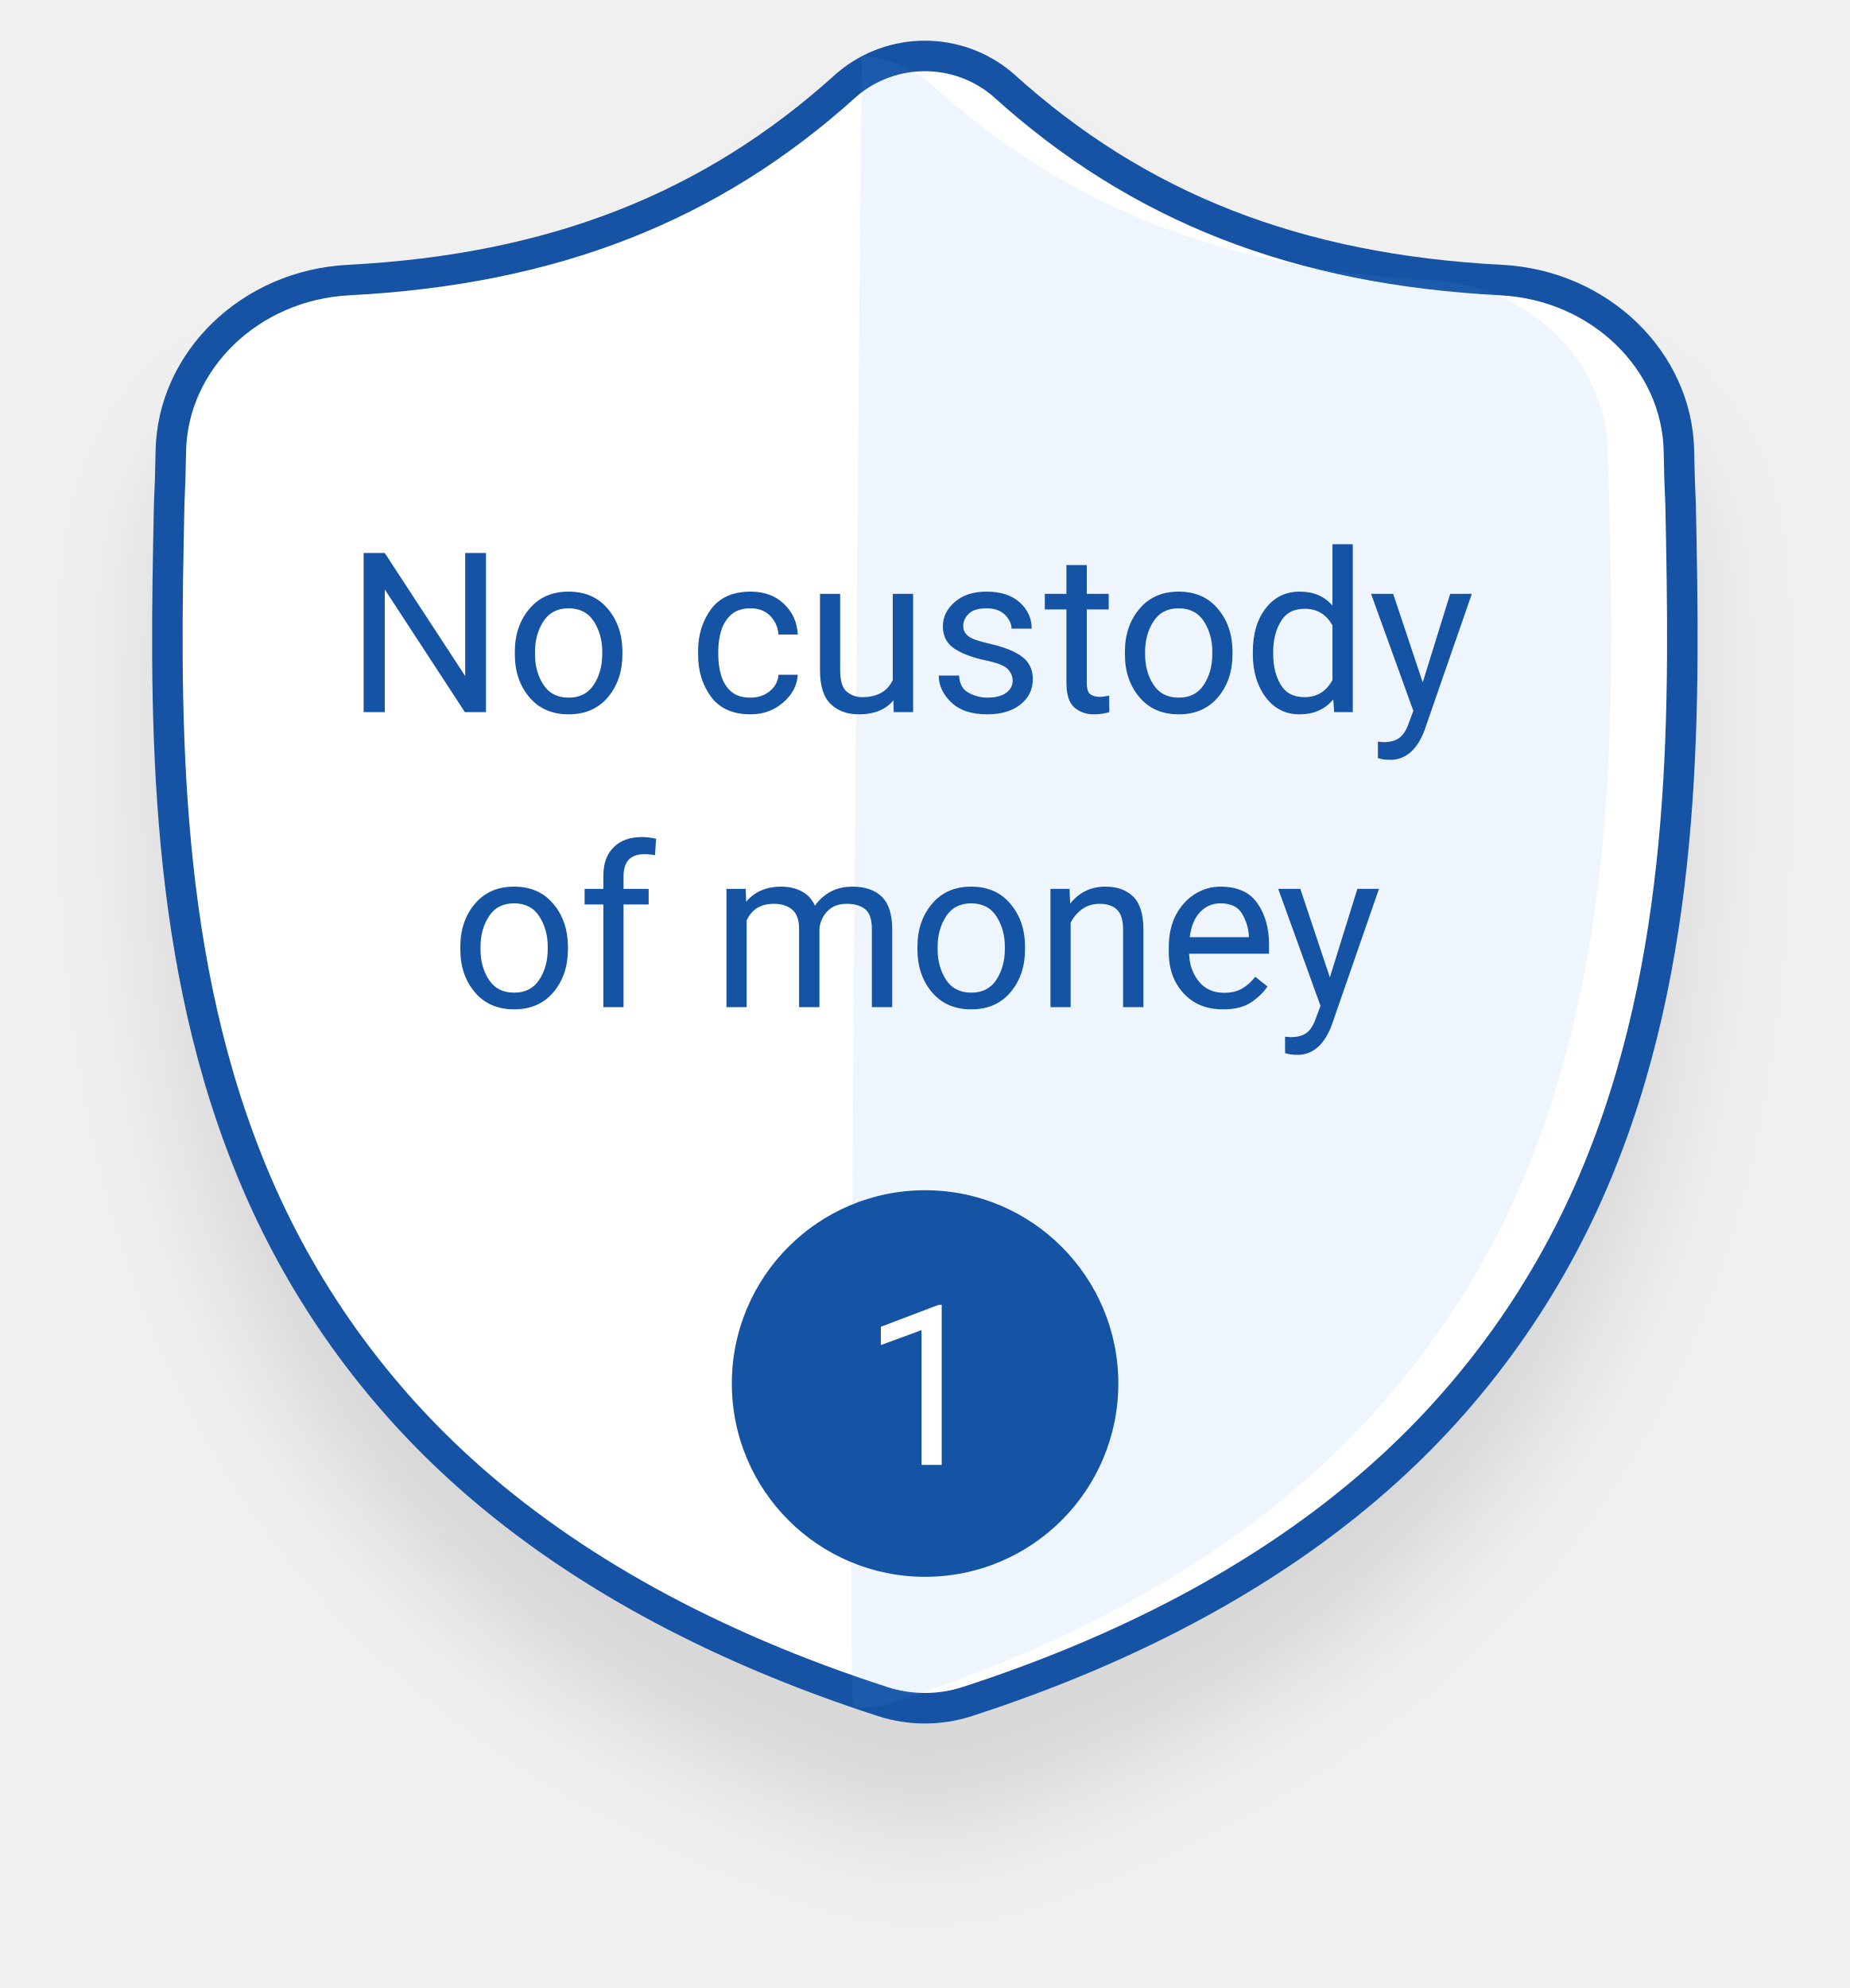
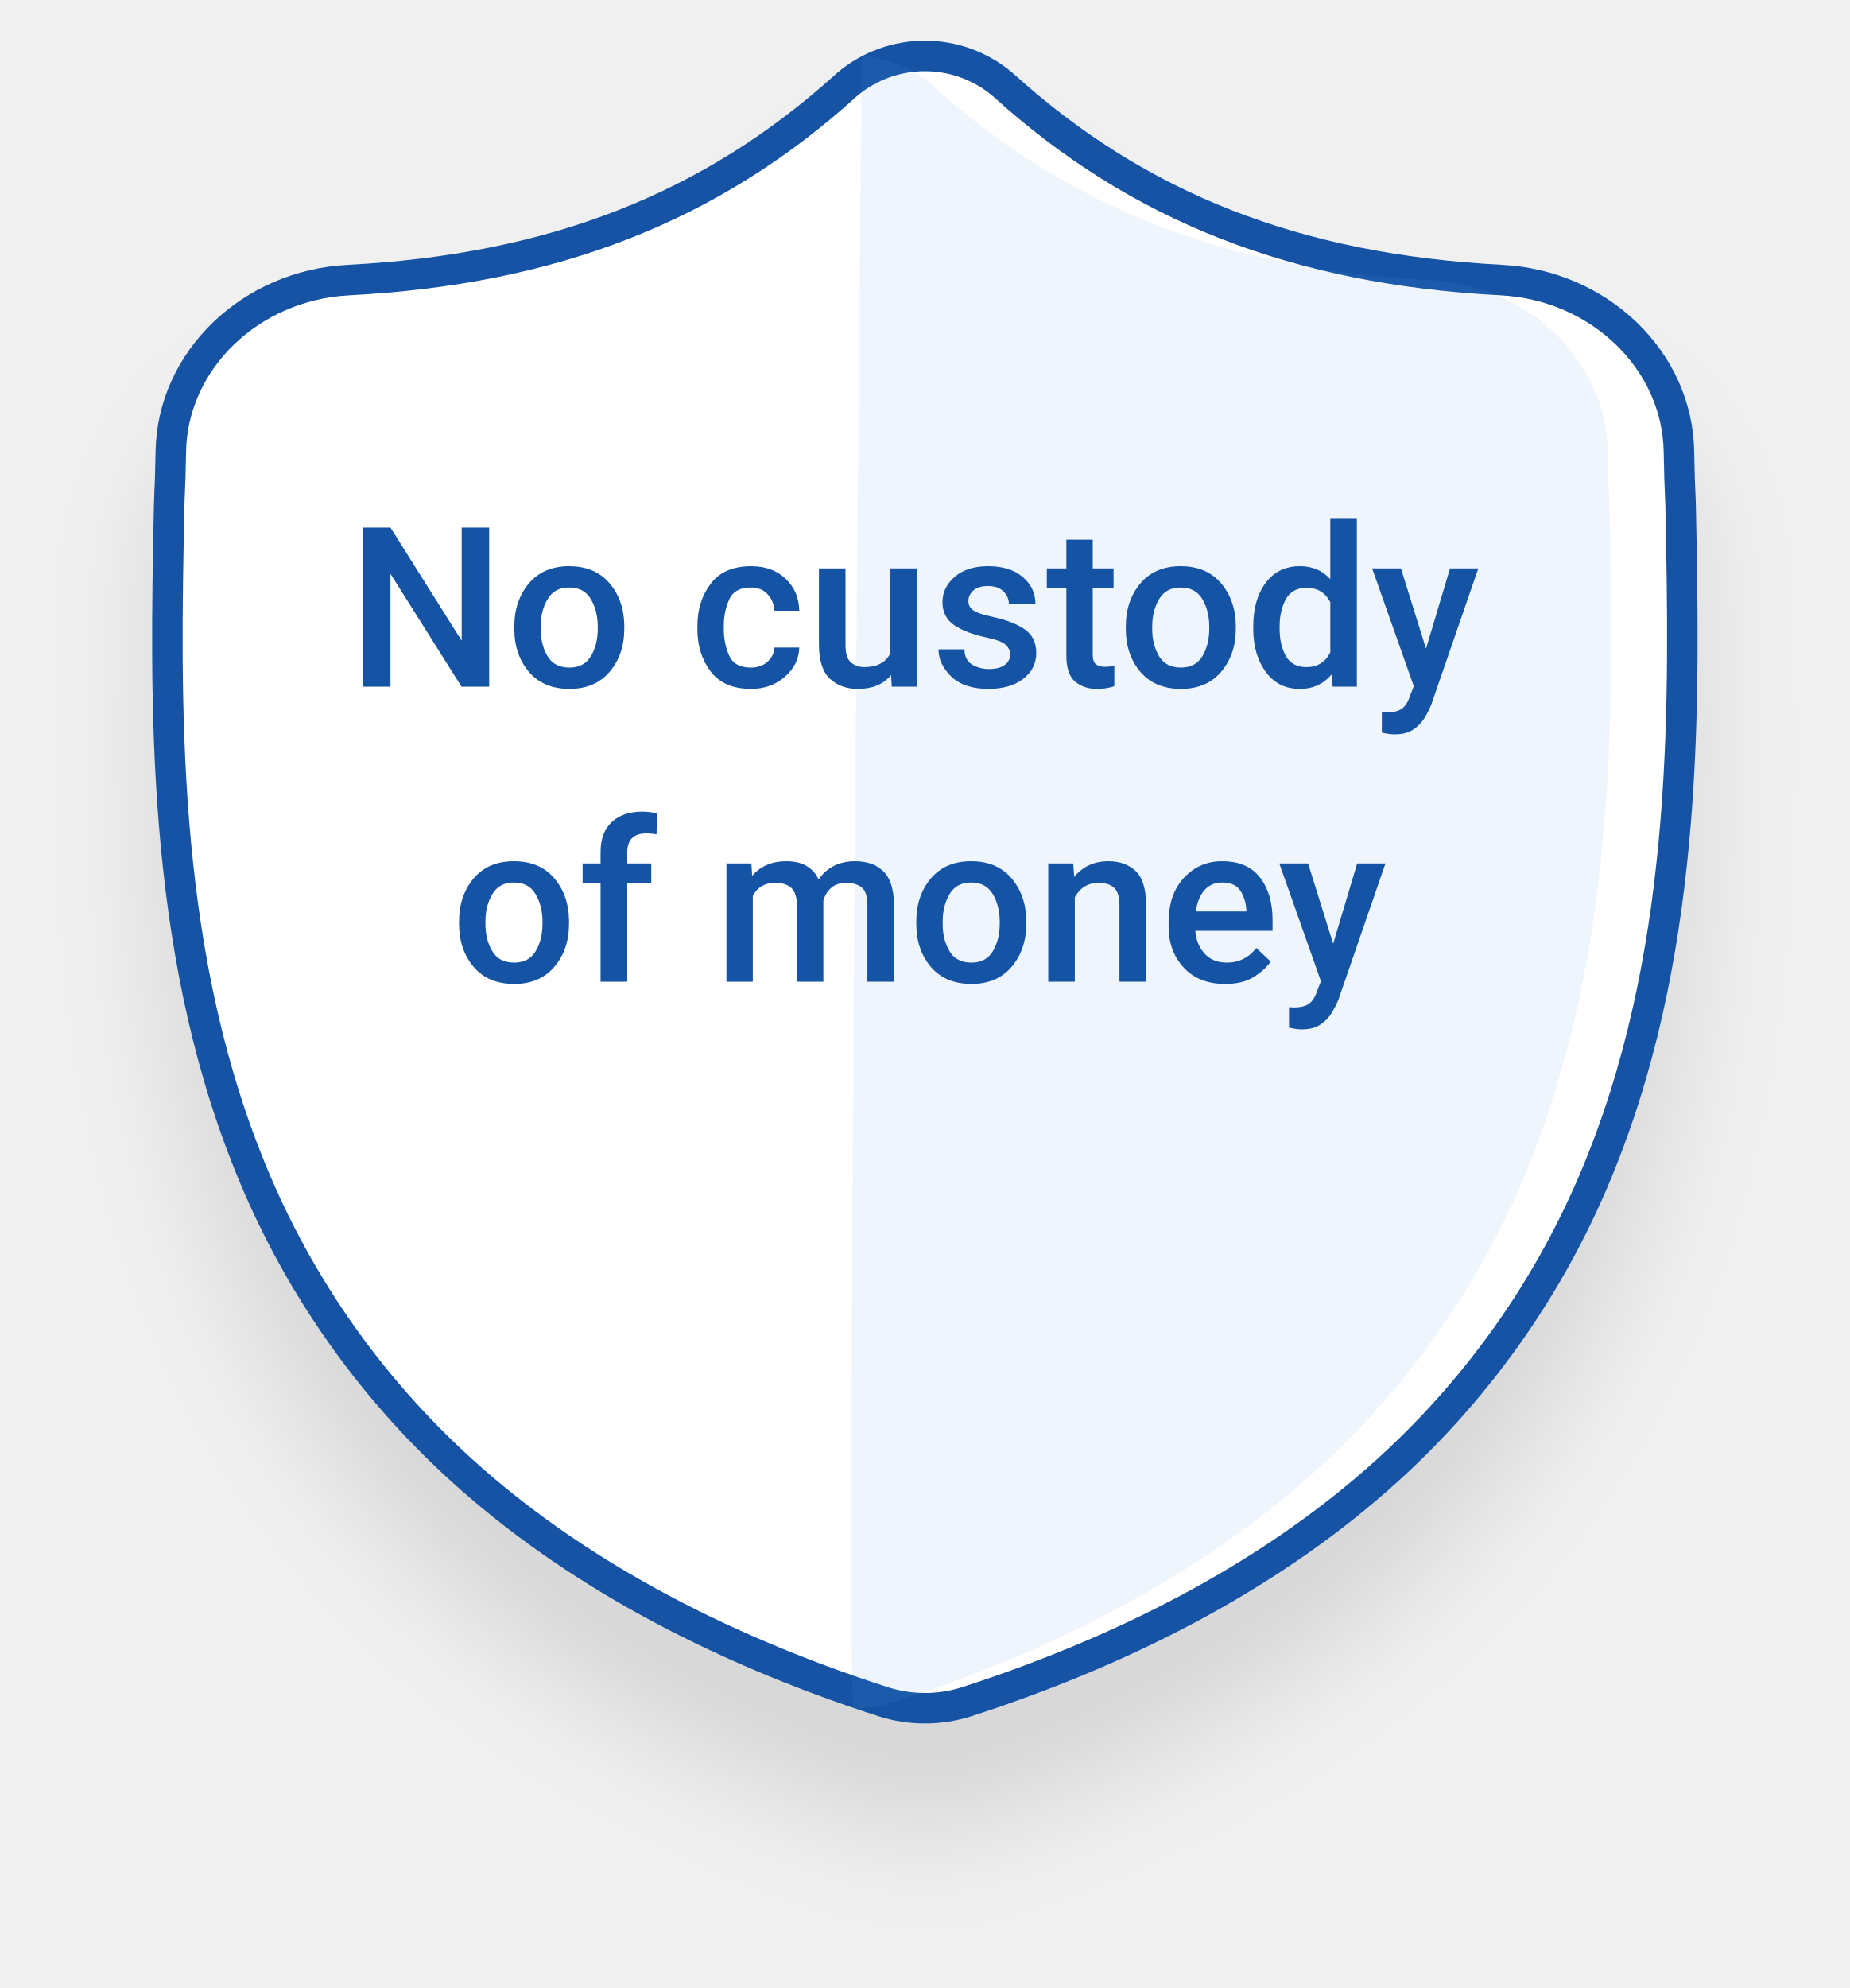
<svg xmlns="http://www.w3.org/2000/svg" width="181.87" height="195.42" viewBox="0 0 181.87 195.42">
  <defs>
    <filter id="Path_7678" x="0" y="0" width="181.87" height="195.42" filterUnits="userSpaceOnUse">
      <feOffset dy="11" input="SourceAlpha" />
      <feGaussianBlur stdDeviation="5" result="blur" />
      <feFlood flood-opacity="0.102" />
      <feComposite operator="in" in2="blur" />
      <feComposite in="SourceGraphic" />
    </filter>
  </defs>
-   <g id="Group_16015" data-name="Group 16015" transform="translate(-122.044 -1005)">
-     <g id="Group_16014" data-name="Group 16014">
+   <g id="Group_16021" data-name="Group 16021" transform="translate(1725.956 2521.5)">
+     <g id="Group_16020" data-name="Group 16020" transform="translate(-1848 -3526.5)">
      <g transform="matrix(1, 0, 0, 1, 122.04, 1005)" filter="url(#Path_7678)">
        <path id="Path_7678-2" data-name="Path 7678" d="M148.784,44.068l-.005-.126c-.076-1.56-.127-3.211-.157-5.047-.143-8.955-7.81-16.363-17.456-16.864C111.053,20.988,95.495,14.9,82.2,2.868l-.113-.1a11.835,11.835,0,0,0-15.214,0l-.113.1C53.467,14.9,37.908,20.988,17.8,22.032,8.152,22.531.483,29.939.34,38.9.311,40.72.259,42.37.183,43.941l-.008.294C-.216,63.277-.7,86.976,7.837,108.487A81.389,81.389,0,0,0,28.97,139.051c10.623,9.626,24.537,17.268,41.356,22.713a13.511,13.511,0,0,0,8.318,0c16.8-5.455,30.7-13.1,41.312-22.725a81.507,81.507,0,0,0,21.133-30.571C149.658,86.89,149.174,63.146,148.784,44.068Z" transform="translate(16.46 5.5)" fill="#fff" stroke="#1553a5" stroke-width="3" />
      </g>
      <path id="Path_7688" data-name="Path 7688" d="M148.784,44.068l-.005-.126c-.076-1.56-.127-3.211-.157-5.047-.143-8.955-7.81-16.363-17.456-16.864C111.053,20.988,95.495,14.9,82.2,2.868A11.3,11.3,0,0,0,75.278.032s-1.619,162.387-.8,162.387a13.534,13.534,0,0,0,4.163-.658c16.8-5.455,30.7-13.1,41.312-22.725a81.507,81.507,0,0,0,21.133-30.571C149.658,86.89,149.174,63.146,148.784,44.068Z" transform="translate(131.5 1010.501)" fill="#5197ed" opacity="0.1" />
    </g>
-     <text id="No_custody_of_money" data-name="No custody of money" transform="translate(212.5 1075)" fill="#1553a5" font-size="22" font-family="Roboto-Regular, Roboto">
-       <tspan x="-56.515" y="0">No custody</tspan>
+     <text id="No_custody_of_money" data-name="No custody of money" transform="translate(-1635.5 -2454)" fill="#1553a5" font-size="22" font-family="Roboto-Medium, Roboto" font-weight="500">
+       <tspan x="-56.375" y="0">No custody</tspan>
      <tspan x="-46.181" y="29">of money</tspan>
-     </text>
-     <circle id="Ellipse_2920" data-name="Ellipse 2920" cx="19" cy="19" r="19" transform="translate(194 1122)" fill="#1553a5" />
-     <text id="_1" data-name="1" transform="translate(213 1149)" fill="#fff" font-size="22" font-family="Roboto-Regular, Roboto">
-       <tspan x="-6.193" y="0">1</tspan>
    </text>
  </g>
</svg>
